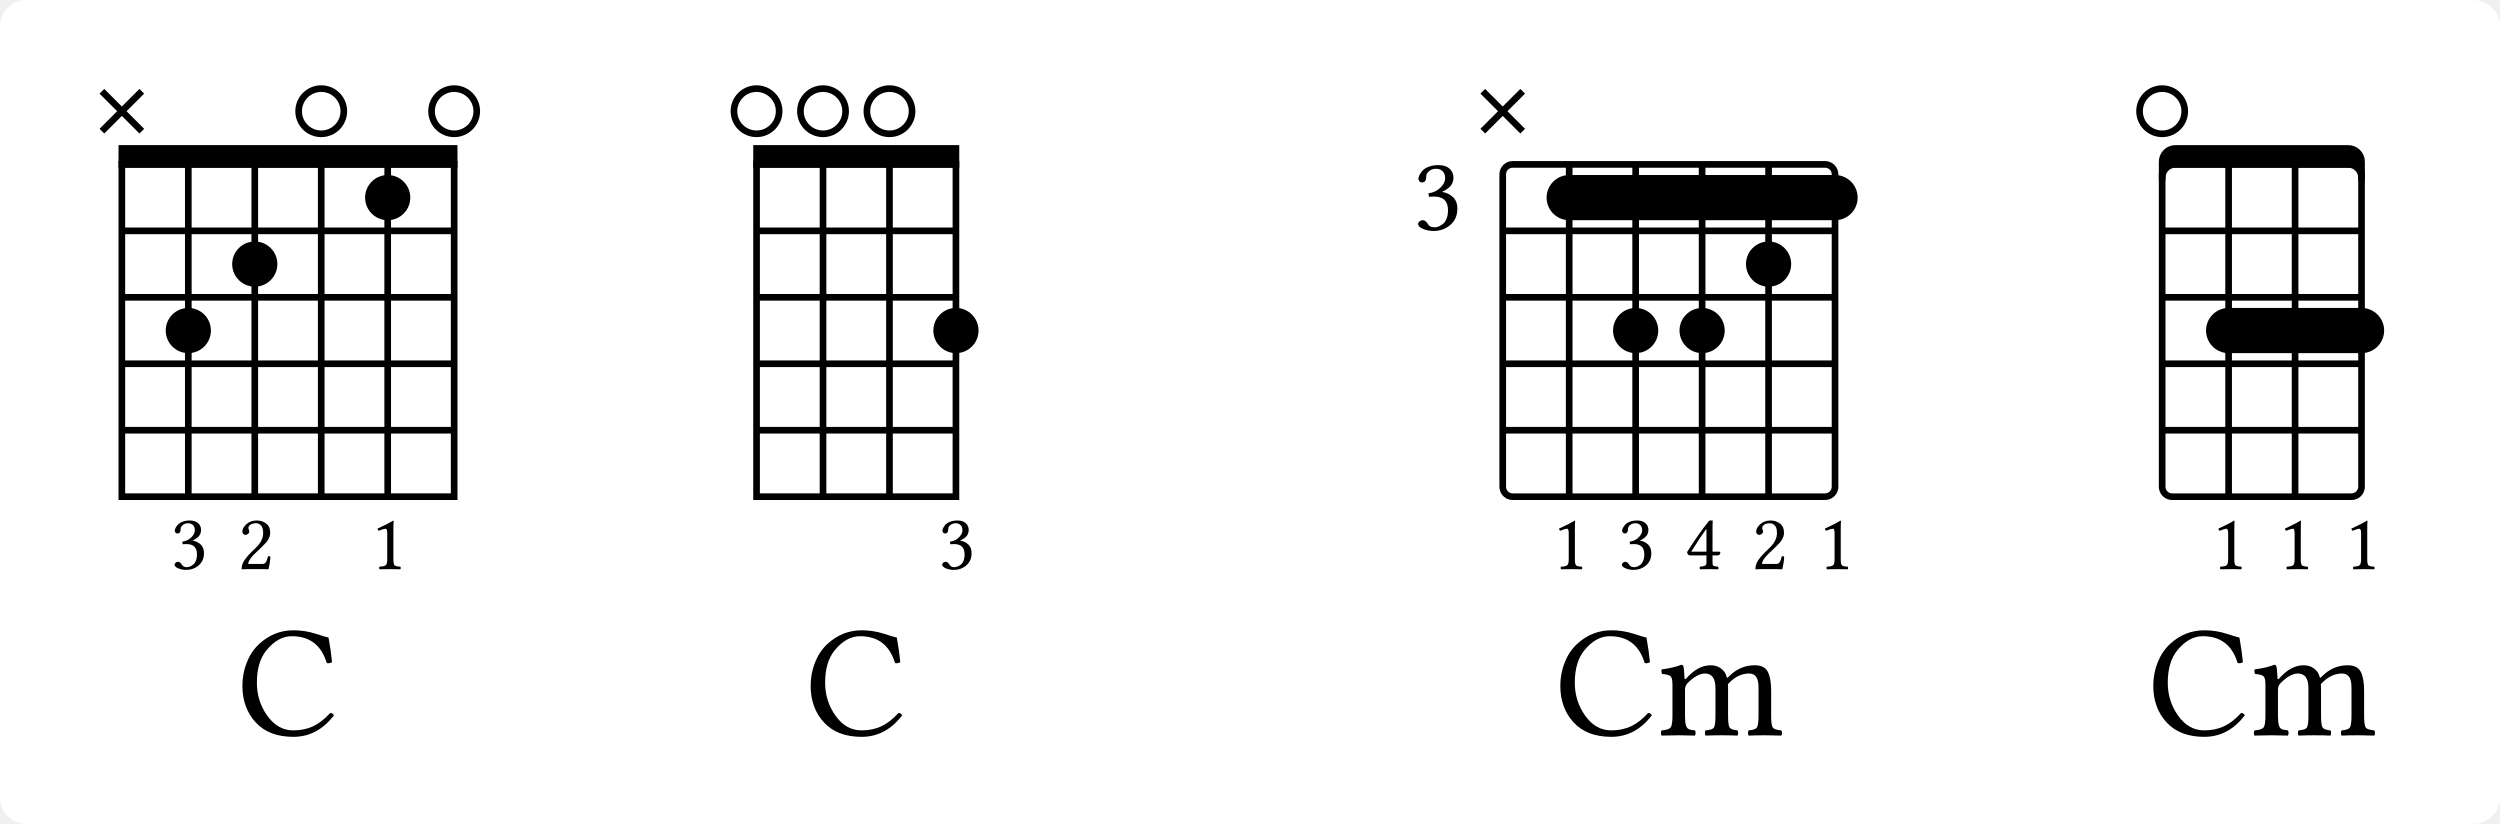
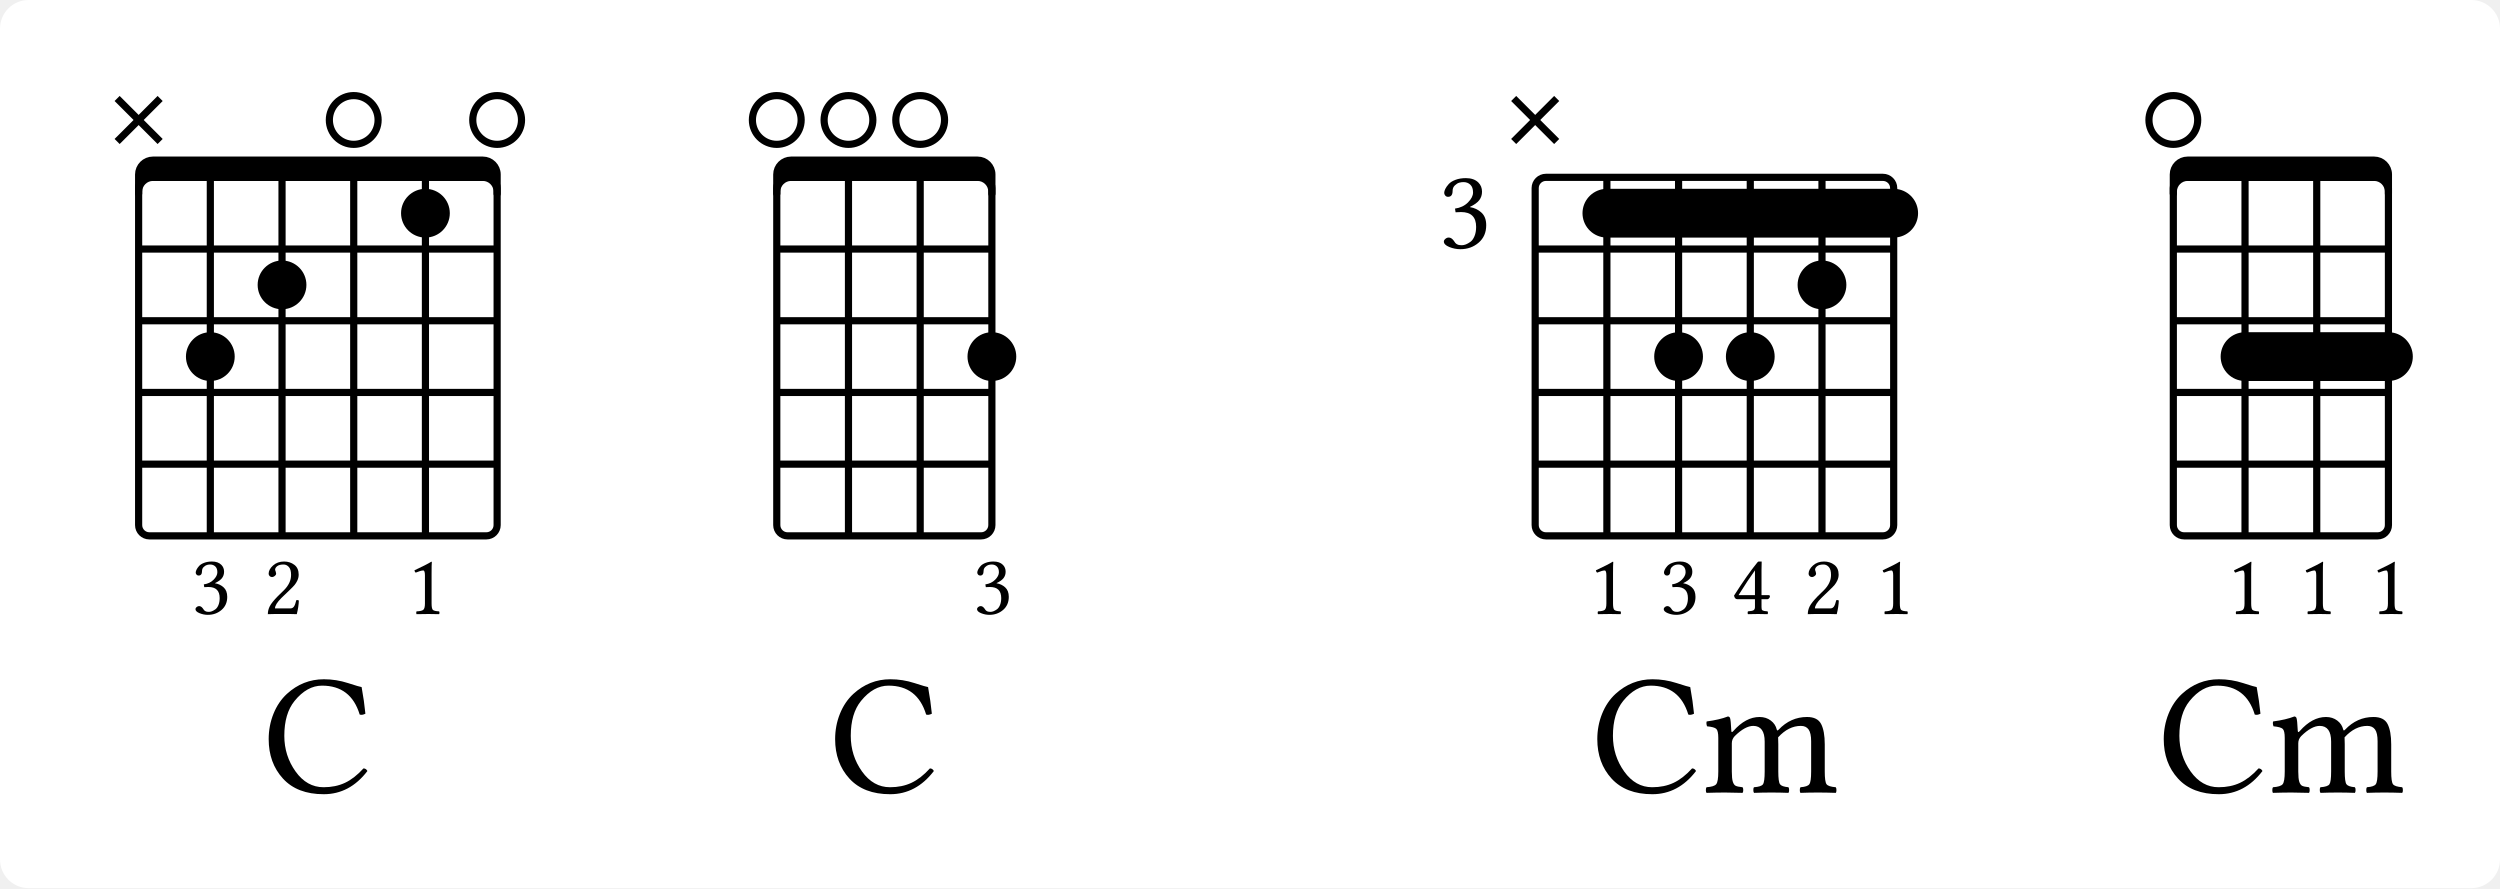
- <svg xmlns="http://www.w3.org/2000/svg" xmlns:xlink="http://www.w3.org/1999/xlink" class="typst-doc" viewBox="0 0 282.117 92.974" width="282.117pt" height="92.974pt">
+ <svg xmlns="http://www.w3.org/2000/svg" xmlns:xlink="http://www.w3.org/1999/xlink" class="typst-doc" viewBox="0 0 261.498 92.898" width="261.498pt" height="92.898pt">
  <g>
    <g transform="translate(-0 -0)">
-       <path class="typst-shape" fill="#ffffff" d="M 0 3 C 0 1.343 1.343 0 3 0 L 279.117 0 C 280.774 0 282.117 1.343 282.117 3 L 282.117 89.974 C 282.117 91.631 280.774 92.974 279.117 92.974 L 3 92.974 C 1.343 92.974 0 91.631 0 89.974 Z " />
+       <path class="typst-shape" fill="#ffffff" d="M 0 3 C 0 1.343 1.343 0 3 0 L 258.498 0 C 260.155 0 261.498 1.343 261.498 3 L 261.498 89.898 C 261.498 91.555 260.155 92.898 258.498 92.898 L 3 92.898 C 1.343 92.898 0 91.555 0 89.898 Z " />
    </g>
    <g transform="translate(10 10)">
      <g class="typst-group">
        <g>
-           <g transform="translate(3.75 6.75)">
-             <path class="typst-shape" fill="#000000" stroke="#000000" stroke-width="0.75" stroke-linecap="butt" stroke-linejoin="miter" stroke-miterlimit="4" d="M 0 0 L 0 1.8 L 37.5 1.8 L 37.5 0 Z " />
-           </g>
-           <g transform="translate(3.75 8.55)">
-             <path class="typst-shape" fill="none" stroke="#000000" stroke-width="0.75" stroke-linecap="butt" stroke-linejoin="miter" stroke-miterlimit="4" d="M 0 0 L 0 37.5 L 37.5 37.5 L 37.5 0 Z " />
-           </g>
-           <g transform="translate(11.25 8.55)">
-             <path class="typst-shape" fill="none" stroke="#000000" stroke-width="0.75" stroke-linecap="butt" stroke-linejoin="miter" stroke-miterlimit="4" d="M 0 0 L 0 37.5 " />
-           </g>
-           <g transform="translate(18.75 8.55)">
-             <path class="typst-shape" fill="none" stroke="#000000" stroke-width="0.75" stroke-linecap="butt" stroke-linejoin="miter" stroke-miterlimit="4" d="M 0 0 L 0 37.5 " />
-           </g>
-           <g transform="translate(26.25 8.55)">
-             <path class="typst-shape" fill="none" stroke="#000000" stroke-width="0.75" stroke-linecap="butt" stroke-linejoin="miter" stroke-miterlimit="4" d="M 0 0 L 0 37.5 " />
-           </g>
-           <g transform="translate(33.75 8.55)">
-             <path class="typst-shape" fill="none" stroke="#000000" stroke-width="0.75" stroke-linecap="butt" stroke-linejoin="miter" stroke-miterlimit="4" d="M 0 0 L 0 37.5 " />
-           </g>
-           <g transform="translate(3.75 16.05)">
-             <path class="typst-shape" fill="none" stroke="#000000" stroke-width="0.75" stroke-linecap="butt" stroke-linejoin="miter" stroke-miterlimit="4" d="M 0 0 L 37.5 0 " />
-           </g>
-           <g transform="translate(3.75 23.55)">
-             <path class="typst-shape" fill="none" stroke="#000000" stroke-width="0.75" stroke-linecap="butt" stroke-linejoin="miter" stroke-miterlimit="4" d="M 0 0 L 37.5 0 " />
-           </g>
-           <g transform="translate(3.75 31.05)">
-             <path class="typst-shape" fill="none" stroke="#000000" stroke-width="0.75" stroke-linecap="butt" stroke-linejoin="miter" stroke-miterlimit="4" d="M 0 0 L 37.5 0 " />
-           </g>
-           <g transform="translate(3.75 38.55)">
-             <path class="typst-shape" fill="none" stroke="#000000" stroke-width="0.75" stroke-linecap="butt" stroke-linejoin="miter" stroke-miterlimit="4" d="M 0 0 L 37.5 0 " />
-           </g>
-           <g transform="translate(1.5 4.8)">
+           <g transform="translate(4.5 8.55)">
+             <path class="typst-shape" fill="#000000" stroke="#000000" stroke-width="0.75" stroke-linecap="butt" stroke-linejoin="miter" stroke-miterlimit="4" d="M 0 -0.3 C 0 -1.128 0.672 -1.8 1.5 -1.8 C 2.328 -1.8 35.172 -1.8 36 -1.8 C 36.828 -1.8 37.5 -1.128 37.5 -0.3 C 37.5 0.528 37.5 2.328 37.5 1.5 C 37.5 0.672 36.828 0 36 0 C 35.172 0 2.328 0 1.5 0 C 0.672 0 0 0.672 0 1.5 C 0 2.328 0 0.528 0 -0.3 Z " />
+           </g>
+           <g transform="translate(4.5 8.55)">
+             <path class="typst-shape" fill="none" stroke="#000000" stroke-width="0.75" stroke-linecap="butt" stroke-linejoin="miter" stroke-miterlimit="4" d="M 1.125 0 L 36.375 0 C 36.996 0 37.5 0.504 37.5 1.125 L 37.5 36.375 C 37.5 36.996 36.996 37.5 36.375 37.5 L 1.125 37.5 C 0.504 37.5 0 36.996 0 36.375 L 0 1.125 C 0 0.504 0.504 0 1.125 0 " />
+           </g>
+           <g transform="translate(12 8.55)">
+             <path class="typst-shape" fill="none" stroke="#000000" stroke-width="0.75" stroke-linecap="butt" stroke-linejoin="miter" stroke-miterlimit="4" d="M 0 0 L 0 37.5 " />
+           </g>
+           <g transform="translate(19.5 8.55)">
+             <path class="typst-shape" fill="none" stroke="#000000" stroke-width="0.75" stroke-linecap="butt" stroke-linejoin="miter" stroke-miterlimit="4" d="M 0 0 L 0 37.5 " />
+           </g>
+           <g transform="translate(27 8.55)">
+             <path class="typst-shape" fill="none" stroke="#000000" stroke-width="0.75" stroke-linecap="butt" stroke-linejoin="miter" stroke-miterlimit="4" d="M 0 0 L 0 37.5 " />
+           </g>
+           <g transform="translate(34.5 8.55)">
+             <path class="typst-shape" fill="none" stroke="#000000" stroke-width="0.75" stroke-linecap="butt" stroke-linejoin="miter" stroke-miterlimit="4" d="M 0 0 L 0 37.5 " />
+           </g>
+           <g transform="translate(4.5 16.05)">
+             <path class="typst-shape" fill="none" stroke="#000000" stroke-width="0.75" stroke-linecap="butt" stroke-linejoin="miter" stroke-miterlimit="4" d="M 0 0 L 37.5 0 " />
+           </g>
+           <g transform="translate(4.5 23.55)">
+             <path class="typst-shape" fill="none" stroke="#000000" stroke-width="0.75" stroke-linecap="butt" stroke-linejoin="miter" stroke-miterlimit="4" d="M 0 0 L 37.5 0 " />
+           </g>
+           <g transform="translate(4.5 31.05)">
+             <path class="typst-shape" fill="none" stroke="#000000" stroke-width="0.75" stroke-linecap="butt" stroke-linejoin="miter" stroke-miterlimit="4" d="M 0 0 L 37.5 0 " />
+           </g>
+           <g transform="translate(4.5 38.55)">
+             <path class="typst-shape" fill="none" stroke="#000000" stroke-width="0.75" stroke-linecap="butt" stroke-linejoin="miter" stroke-miterlimit="4" d="M 0 0 L 37.5 0 " />
+           </g>
+           <g transform="translate(2.25 4.8)">
            <path class="typst-shape" fill="none" stroke="#000000" stroke-width="0.75" stroke-linecap="butt" stroke-linejoin="miter" stroke-miterlimit="4" d="M 0 0 L 4.5 -4.5 " />
          </g>
-           <g transform="translate(1.5 0.3)">
+           <g transform="translate(2.25 0.3)">
            <path class="typst-shape" fill="none" stroke="#000000" stroke-width="0.75" stroke-linecap="butt" stroke-linejoin="miter" stroke-miterlimit="4" d="M 0 0 L 4.5 4.5 " />
          </g>
-           <g transform="translate(8.7 24.75)">
-             <path class="typst-shape" fill="#000000" d="M 0 2.55 C 0 1.143 1.143 0 2.55 0 C 3.957 0 5.1 1.143 5.1 2.55 C 5.1 3.957 3.957 5.1 2.55 5.1 C 1.143 5.1 0 3.957 0 2.55 " />
-           </g>
-           <g transform="translate(16.2 17.25)">
-             <path class="typst-shape" fill="#000000" d="M 0 2.55 C 0 1.143 1.143 0 2.55 0 C 3.957 0 5.1 1.143 5.1 2.55 C 5.1 3.957 3.957 5.1 2.55 5.1 C 1.143 5.1 0 3.957 0 2.55 " />
-           </g>
-           <g transform="translate(23.7 -0.000000000000003552714)">
-             <path class="typst-shape" fill="none" stroke="#000000" stroke-width="0.75" stroke-linecap="butt" stroke-linejoin="miter" stroke-miterlimit="4" d="M 0 2.55 C 0 1.143 1.143 0 2.55 0 C 3.957 0 5.1 1.143 5.1 2.55 C 5.1 3.957 3.957 5.1 2.55 5.1 C 1.143 5.1 0 3.957 0 2.55 " />
-           </g>
-           <g transform="translate(31.2 9.75)">
-             <path class="typst-shape" fill="#000000" d="M 0 2.55 C 0 1.143 1.143 0 2.55 0 C 3.957 0 5.1 1.143 5.1 2.55 C 5.1 3.957 3.957 5.1 2.55 5.1 C 1.143 5.1 0 3.957 0 2.55 " />
-           </g>
-           <g transform="translate(38.7 -0.000000000000003552714)">
-             <path class="typst-shape" fill="none" stroke="#000000" stroke-width="0.75" stroke-linecap="butt" stroke-linejoin="miter" stroke-miterlimit="4" d="M 0 2.55 C 0 1.143 1.143 0 2.55 0 C 3.957 0 5.1 1.143 5.1 2.55 C 5.1 3.957 3.957 5.1 2.55 5.1 C 1.143 5.1 0 3.957 0 2.55 " />
-           </g>
-           <g transform="translate(9.3 54.22383)">
+           <g transform="translate(9.45 24.75)">
+             <path class="typst-shape" fill="#000000" d="M 0 2.55 C 0 1.143 1.143 0 2.55 0 C 3.957 0 5.1 1.143 5.1 2.55 C 5.1 3.957 3.957 5.1 2.55 5.1 C 1.143 5.1 0 3.957 0 2.55 " />
+           </g>
+           <g transform="translate(16.95 17.25)">
+             <path class="typst-shape" fill="#000000" d="M 0 2.55 C 0 1.143 1.143 0 2.55 0 C 3.957 0 5.1 1.143 5.1 2.55 C 5.1 3.957 3.957 5.1 2.55 5.1 C 1.143 5.1 0 3.957 0 2.55 " />
+           </g>
+           <g transform="translate(24.45 0)">
+             <path class="typst-shape" fill="none" stroke="#000000" stroke-width="0.75" stroke-linecap="butt" stroke-linejoin="miter" stroke-miterlimit="4" d="M 0 2.55 C 0 1.143 1.143 0 2.55 0 C 3.957 0 5.1 1.143 5.1 2.55 C 5.1 3.957 3.957 5.1 2.55 5.1 C 1.143 5.1 0 3.957 0 2.55 " />
+           </g>
+           <g transform="translate(31.95 9.75)">
+             <path class="typst-shape" fill="#000000" d="M 0 2.55 C 0 1.143 1.143 0 2.55 0 C 3.957 0 5.1 1.143 5.1 2.55 C 5.1 3.957 3.957 5.1 2.55 5.1 C 1.143 5.1 0 3.957 0 2.55 " />
+           </g>
+           <g transform="translate(39.45 0)">
+             <path class="typst-shape" fill="none" stroke="#000000" stroke-width="0.75" stroke-linecap="butt" stroke-linejoin="miter" stroke-miterlimit="4" d="M 0 2.55 C 0 1.143 1.143 0 2.55 0 C 3.957 0 5.1 1.143 5.1 2.55 C 5.1 3.957 3.957 5.1 2.55 5.1 C 1.143 5.1 0 3.957 0 2.55 " />
+           </g>
+           <g transform="translate(10.05 54.22383)">
            <g class="typst-text" transform="scale(1, -1)">
              <use xlink:href="#gD03FA60E5E77168F6409091064AC1A82" x="0" fill="#000000" />
            </g>
          </g>
-           <g transform="translate(16.8 54.22383)">
+           <g transform="translate(17.55 54.22383)">
            <g class="typst-text" transform="scale(1, -1)">
              <use xlink:href="#g6469F9A1E0C3CEA161FF401690D5B6CC" x="0" fill="#000000" />
            </g>
          </g>
-           <g transform="translate(31.8 54.22383)">
-             <g class="typst-text" transform="scale(1, -1)">
-               <use xlink:href="#gB8FA91BF35FAEF9E7E6376C90D9D2F74" x="0" fill="#000000" />
-             </g>
-           </g>
-           <g transform="translate(16.68604 72.97383)">
-             <g class="typst-text" transform="scale(1, -1)">
-               <use xlink:href="#g7DA2F58B6B9A38468755A26E8E5549CC" x="0" fill="#000000" />
+           <g transform="translate(32.55 54.22383)">
+             <g class="typst-text" transform="scale(1, -1)">
+               <use xlink:href="#gB8FA91BF35FAEF9E7E6376C90D9D2F74" x="0" fill="#000000" />
+             </g>
+           </g>
+           <g transform="translate(17.43604 61.05)">
+             <g class="typst-group">
+               <g>
+                 <g transform="translate(-3 -3)">
+                   <path class="typst-shape" fill="#00000000" d="M 0 3 C 0 1.343 1.343 0 3 0 L 14.628 0 C 16.285 0 17.628 1.343 17.628 3 L 17.628 14.848 C 17.628 16.505 16.285 17.848 14.628 17.848 L 3 17.848 C 1.343 17.848 0 16.505 0 14.848 Z " />
+                 </g>
+                 <g transform="translate(0 11.84766)">
+                   <g class="typst-text" transform="scale(1, -1)">
+                     <use xlink:href="#g7DA2F58B6B9A38468755A26E8E5549CC" x="0" fill="#000000" />
+                   </g>
+                 </g>
+               </g>
            </g>
          </g>
        </g>
      </g>
    </g>
-     <g transform="translate(56.875 82.97383)">
+     <g transform="translate(52 82.89766)">
      <g class="typst-text" transform="scale(1, -1)" />
    </g>
-     <g transform="translate(81.625 10)">
+     <g transform="translate(76.75 10)">
      <g class="typst-group">
        <g>
-           <g transform="translate(3.75 6.75)">
-             <path class="typst-shape" fill="#000000" stroke="#000000" stroke-width="0.75" stroke-linecap="butt" stroke-linejoin="miter" stroke-miterlimit="4" d="M 0 0 L 0 1.8 L 22.5 1.8 L 22.5 0 Z " />
-           </g>
-           <g transform="translate(3.75 8.55)">
-             <path class="typst-shape" fill="none" stroke="#000000" stroke-width="0.75" stroke-linecap="butt" stroke-linejoin="miter" stroke-miterlimit="4" d="M 0 0 L 0 37.5 L 22.5 37.5 L 22.5 0 Z " />
-           </g>
-           <g transform="translate(11.25 8.55)">
-             <path class="typst-shape" fill="none" stroke="#000000" stroke-width="0.75" stroke-linecap="butt" stroke-linejoin="miter" stroke-miterlimit="4" d="M 0 0 L 0 37.5 " />
-           </g>
-           <g transform="translate(18.75 8.55)">
-             <path class="typst-shape" fill="none" stroke="#000000" stroke-width="0.75" stroke-linecap="butt" stroke-linejoin="miter" stroke-miterlimit="4" d="M 0 0 L 0 37.5 " />
-           </g>
-           <g transform="translate(3.75 16.05)">
-             <path class="typst-shape" fill="none" stroke="#000000" stroke-width="0.75" stroke-linecap="butt" stroke-linejoin="miter" stroke-miterlimit="4" d="M 0 0 L 22.5 0 " />
-           </g>
-           <g transform="translate(3.75 23.55)">
-             <path class="typst-shape" fill="none" stroke="#000000" stroke-width="0.75" stroke-linecap="butt" stroke-linejoin="miter" stroke-miterlimit="4" d="M 0 0 L 22.5 0 " />
-           </g>
-           <g transform="translate(3.75 31.05)">
-             <path class="typst-shape" fill="none" stroke="#000000" stroke-width="0.75" stroke-linecap="butt" stroke-linejoin="miter" stroke-miterlimit="4" d="M 0 0 L 22.5 0 " />
-           </g>
-           <g transform="translate(3.75 38.55)">
-             <path class="typst-shape" fill="none" stroke="#000000" stroke-width="0.75" stroke-linecap="butt" stroke-linejoin="miter" stroke-miterlimit="4" d="M 0 0 L 22.5 0 " />
-           </g>
-           <g transform="translate(1.2 -0.000000000000003552714)">
-             <path class="typst-shape" fill="none" stroke="#000000" stroke-width="0.75" stroke-linecap="butt" stroke-linejoin="miter" stroke-miterlimit="4" d="M 0 2.55 C 0 1.143 1.143 0 2.55 0 C 3.957 0 5.1 1.143 5.1 2.55 C 5.1 3.957 3.957 5.1 2.55 5.1 C 1.143 5.1 0 3.957 0 2.55 " />
-           </g>
-           <g transform="translate(8.7 -0.000000000000003552714)">
-             <path class="typst-shape" fill="none" stroke="#000000" stroke-width="0.75" stroke-linecap="butt" stroke-linejoin="miter" stroke-miterlimit="4" d="M 0 2.55 C 0 1.143 1.143 0 2.55 0 C 3.957 0 5.1 1.143 5.1 2.55 C 5.1 3.957 3.957 5.1 2.55 5.1 C 1.143 5.1 0 3.957 0 2.55 " />
-           </g>
-           <g transform="translate(16.2 -0.000000000000003552714)">
-             <path class="typst-shape" fill="none" stroke="#000000" stroke-width="0.75" stroke-linecap="butt" stroke-linejoin="miter" stroke-miterlimit="4" d="M 0 2.55 C 0 1.143 1.143 0 2.55 0 C 3.957 0 5.1 1.143 5.1 2.55 C 5.1 3.957 3.957 5.1 2.55 5.1 C 1.143 5.1 0 3.957 0 2.55 " />
-           </g>
-           <g transform="translate(23.7 24.75)">
-             <path class="typst-shape" fill="#000000" d="M 0 2.55 C 0 1.143 1.143 0 2.55 0 C 3.957 0 5.1 1.143 5.1 2.55 C 5.1 3.957 3.957 5.1 2.55 5.1 C 1.143 5.1 0 3.957 0 2.55 " />
-           </g>
-           <g transform="translate(24.3 54.22383)">
+           <g transform="translate(4.5 8.55)">
+             <path class="typst-shape" fill="#000000" stroke="#000000" stroke-width="0.75" stroke-linecap="butt" stroke-linejoin="miter" stroke-miterlimit="4" d="M 0 -0.3 C 0 -1.128 0.672 -1.8 1.5 -1.8 C 2.328 -1.8 20.172 -1.8 21 -1.8 C 21.828 -1.8 22.5 -1.128 22.5 -0.3 C 22.5 0.528 22.5 2.328 22.5 1.5 C 22.5 0.672 21.828 0 21 0 C 20.172 0 2.328 0 1.5 0 C 0.672 0 0 0.672 0 1.5 C 0 2.328 0 0.528 0 -0.3 Z " />
+           </g>
+           <g transform="translate(4.5 8.55)">
+             <path class="typst-shape" fill="none" stroke="#000000" stroke-width="0.75" stroke-linecap="butt" stroke-linejoin="miter" stroke-miterlimit="4" d="M 1.125 0 L 21.375 0 C 21.996 0 22.5 0.504 22.5 1.125 L 22.5 36.375 C 22.5 36.996 21.996 37.5 21.375 37.5 L 1.125 37.5 C 0.504 37.5 0 36.996 0 36.375 L 0 1.125 C 0 0.504 0.504 0 1.125 0 " />
+           </g>
+           <g transform="translate(12 8.55)">
+             <path class="typst-shape" fill="none" stroke="#000000" stroke-width="0.75" stroke-linecap="butt" stroke-linejoin="miter" stroke-miterlimit="4" d="M 0 0 L 0 37.5 " />
+           </g>
+           <g transform="translate(19.5 8.55)">
+             <path class="typst-shape" fill="none" stroke="#000000" stroke-width="0.75" stroke-linecap="butt" stroke-linejoin="miter" stroke-miterlimit="4" d="M 0 0 L 0 37.5 " />
+           </g>
+           <g transform="translate(4.5 16.05)">
+             <path class="typst-shape" fill="none" stroke="#000000" stroke-width="0.75" stroke-linecap="butt" stroke-linejoin="miter" stroke-miterlimit="4" d="M 0 0 L 22.5 0 " />
+           </g>
+           <g transform="translate(4.5 23.55)">
+             <path class="typst-shape" fill="none" stroke="#000000" stroke-width="0.75" stroke-linecap="butt" stroke-linejoin="miter" stroke-miterlimit="4" d="M 0 0 L 22.5 0 " />
+           </g>
+           <g transform="translate(4.5 31.05)">
+             <path class="typst-shape" fill="none" stroke="#000000" stroke-width="0.75" stroke-linecap="butt" stroke-linejoin="miter" stroke-miterlimit="4" d="M 0 0 L 22.5 0 " />
+           </g>
+           <g transform="translate(4.5 38.55)">
+             <path class="typst-shape" fill="none" stroke="#000000" stroke-width="0.75" stroke-linecap="butt" stroke-linejoin="miter" stroke-miterlimit="4" d="M 0 0 L 22.5 0 " />
+           </g>
+           <g transform="translate(1.95 0)">
+             <path class="typst-shape" fill="none" stroke="#000000" stroke-width="0.75" stroke-linecap="butt" stroke-linejoin="miter" stroke-miterlimit="4" d="M 0 2.55 C 0 1.143 1.143 0 2.55 0 C 3.957 0 5.1 1.143 5.1 2.55 C 5.1 3.957 3.957 5.1 2.55 5.1 C 1.143 5.1 0 3.957 0 2.55 " />
+           </g>
+           <g transform="translate(9.45 0)">
+             <path class="typst-shape" fill="none" stroke="#000000" stroke-width="0.75" stroke-linecap="butt" stroke-linejoin="miter" stroke-miterlimit="4" d="M 0 2.55 C 0 1.143 1.143 0 2.55 0 C 3.957 0 5.1 1.143 5.1 2.55 C 5.1 3.957 3.957 5.1 2.55 5.1 C 1.143 5.1 0 3.957 0 2.55 " />
+           </g>
+           <g transform="translate(16.95 0)">
+             <path class="typst-shape" fill="none" stroke="#000000" stroke-width="0.75" stroke-linecap="butt" stroke-linejoin="miter" stroke-miterlimit="4" d="M 0 2.55 C 0 1.143 1.143 0 2.55 0 C 3.957 0 5.1 1.143 5.1 2.55 C 5.1 3.957 3.957 5.1 2.55 5.1 C 1.143 5.1 0 3.957 0 2.55 " />
+           </g>
+           <g transform="translate(24.45 24.75)">
+             <path class="typst-shape" fill="#000000" d="M 0 2.55 C 0 1.143 1.143 0 2.55 0 C 3.957 0 5.1 1.143 5.1 2.55 C 5.1 3.957 3.957 5.1 2.55 5.1 C 1.143 5.1 0 3.957 0 2.55 " />
+           </g>
+           <g transform="translate(25.05 54.22383)">
            <g class="typst-text" transform="scale(1, -1)">
              <use xlink:href="#gD03FA60E5E77168F6409091064AC1A82" x="0" fill="#000000" />
            </g>
          </g>
-           <g transform="translate(9.186035 72.97383)">
-             <g class="typst-text" transform="scale(1, -1)">
-               <use xlink:href="#g7DA2F58B6B9A38468755A26E8E5549CC" x="0" fill="#000000" />
+           <g transform="translate(9.936035 61.05)">
+             <g class="typst-group">
+               <g>
+                 <g transform="translate(-3 -3)">
+                   <path class="typst-shape" fill="#00000000" d="M 0 3 C 0 1.343 1.343 0 3 0 L 14.628 0 C 16.285 0 17.628 1.343 17.628 3 L 17.628 14.848 C 17.628 16.505 16.285 17.848 14.628 17.848 L 3 17.848 C 1.343 17.848 0 16.505 0 14.848 Z " />
+                 </g>
+                 <g transform="translate(0 11.84766)">
+                   <g class="typst-text" transform="scale(1, -1)">
+                     <use xlink:href="#g7DA2F58B6B9A38468755A26E8E5549CC" x="0" fill="#000000" />
+                   </g>
+                 </g>
+               </g>
            </g>
          </g>
        </g>
      </g>
    </g>
-     <g transform="translate(113.5 82.97383)">
+     <g transform="translate(103.75 82.89766)">
      <g class="typst-text" transform="scale(1, -1)" />
    </g>
-     <g transform="translate(160.25 10)">
+     <g transform="translate(150.5 10)">
      <g class="typst-group">
        <g>
-           <g transform="translate(9.328125 8.55)">
+           <g transform="translate(10.07812 8.55)">
            <path class="typst-shape" fill="none" stroke="#000000" stroke-width="0.75" stroke-linecap="butt" stroke-linejoin="miter" stroke-miterlimit="4" d="M 1.125 0 L 36.375 0 C 36.996 0 37.5 0.504 37.5 1.125 L 37.5 36.375 C 37.5 36.996 36.996 37.5 36.375 37.5 L 1.125 37.5 C 0.504 37.5 0 36.996 0 36.375 L 0 1.125 C 0 0.504 0.504 0 1.125 0 " />
          </g>
-           <g transform="translate(16.82812 8.55)">
-             <path class="typst-shape" fill="none" stroke="#000000" stroke-width="0.75" stroke-linecap="butt" stroke-linejoin="miter" stroke-miterlimit="4" d="M 0 0 L 0 37.5 " />
-           </g>
-           <g transform="translate(24.32812 8.55)">
-             <path class="typst-shape" fill="none" stroke="#000000" stroke-width="0.75" stroke-linecap="butt" stroke-linejoin="miter" stroke-miterlimit="4" d="M 0 0 L 0 37.5 " />
-           </g>
-           <g transform="translate(31.82812 8.55)">
-             <path class="typst-shape" fill="none" stroke="#000000" stroke-width="0.75" stroke-linecap="butt" stroke-linejoin="miter" stroke-miterlimit="4" d="M 0 0 L 0 37.5 " />
-           </g>
-           <g transform="translate(39.32812 8.55)">
-             <path class="typst-shape" fill="none" stroke="#000000" stroke-width="0.75" stroke-linecap="butt" stroke-linejoin="miter" stroke-miterlimit="4" d="M 0 0 L 0 37.5 " />
-           </g>
-           <g transform="translate(9.328125 16.05)">
-             <path class="typst-shape" fill="none" stroke="#000000" stroke-width="0.75" stroke-linecap="butt" stroke-linejoin="miter" stroke-miterlimit="4" d="M 0 0 L 37.5 0 " />
-           </g>
-           <g transform="translate(9.328125 23.55)">
-             <path class="typst-shape" fill="none" stroke="#000000" stroke-width="0.75" stroke-linecap="butt" stroke-linejoin="miter" stroke-miterlimit="4" d="M 0 0 L 37.5 0 " />
-           </g>
-           <g transform="translate(9.328125 31.05)">
-             <path class="typst-shape" fill="none" stroke="#000000" stroke-width="0.75" stroke-linecap="butt" stroke-linejoin="miter" stroke-miterlimit="4" d="M 0 0 L 37.5 0 " />
-           </g>
-           <g transform="translate(9.328125 38.55)">
-             <path class="typst-shape" fill="none" stroke="#000000" stroke-width="0.75" stroke-linecap="butt" stroke-linejoin="miter" stroke-miterlimit="4" d="M 0 0 L 37.5 0 " />
-           </g>
-           <g transform="translate(7.078125 4.8)">
+           <g transform="translate(17.57812 8.55)">
+             <path class="typst-shape" fill="none" stroke="#000000" stroke-width="0.75" stroke-linecap="butt" stroke-linejoin="miter" stroke-miterlimit="4" d="M 0 0 L 0 37.5 " />
+           </g>
+           <g transform="translate(25.07812 8.55)">
+             <path class="typst-shape" fill="none" stroke="#000000" stroke-width="0.75" stroke-linecap="butt" stroke-linejoin="miter" stroke-miterlimit="4" d="M 0 0 L 0 37.5 " />
+           </g>
+           <g transform="translate(32.57812 8.55)">
+             <path class="typst-shape" fill="none" stroke="#000000" stroke-width="0.75" stroke-linecap="butt" stroke-linejoin="miter" stroke-miterlimit="4" d="M 0 0 L 0 37.5 " />
+           </g>
+           <g transform="translate(40.07812 8.55)">
+             <path class="typst-shape" fill="none" stroke="#000000" stroke-width="0.75" stroke-linecap="butt" stroke-linejoin="miter" stroke-miterlimit="4" d="M 0 0 L 0 37.5 " />
+           </g>
+           <g transform="translate(10.07812 16.05)">
+             <path class="typst-shape" fill="none" stroke="#000000" stroke-width="0.75" stroke-linecap="butt" stroke-linejoin="miter" stroke-miterlimit="4" d="M 0 0 L 37.5 0 " />
+           </g>
+           <g transform="translate(10.07812 23.55)">
+             <path class="typst-shape" fill="none" stroke="#000000" stroke-width="0.75" stroke-linecap="butt" stroke-linejoin="miter" stroke-miterlimit="4" d="M 0 0 L 37.5 0 " />
+           </g>
+           <g transform="translate(10.07812 31.05)">
+             <path class="typst-shape" fill="none" stroke="#000000" stroke-width="0.75" stroke-linecap="butt" stroke-linejoin="miter" stroke-miterlimit="4" d="M 0 0 L 37.5 0 " />
+           </g>
+           <g transform="translate(10.07812 38.55)">
+             <path class="typst-shape" fill="none" stroke="#000000" stroke-width="0.75" stroke-linecap="butt" stroke-linejoin="miter" stroke-miterlimit="4" d="M 0 0 L 37.5 0 " />
+           </g>
+           <g transform="translate(7.828125 4.8)">
            <path class="typst-shape" fill="none" stroke="#000000" stroke-width="0.75" stroke-linecap="butt" stroke-linejoin="miter" stroke-miterlimit="4" d="M 0 0 L 4.5 -4.5 " />
          </g>
-           <g transform="translate(7.078125 0.3)">
+           <g transform="translate(7.828125 0.3)">
            <path class="typst-shape" fill="none" stroke="#000000" stroke-width="0.75" stroke-linecap="butt" stroke-linejoin="miter" stroke-miterlimit="4" d="M 0 0 L 4.5 4.5 " />
          </g>
-           <g transform="translate(21.77812 24.75)">
-             <path class="typst-shape" fill="#000000" d="M 0 2.55 C 0 1.143 1.143 0 2.55 0 C 3.957 0 5.1 1.143 5.1 2.55 C 5.1 3.957 3.957 5.1 2.55 5.1 C 1.143 5.1 0 3.957 0 2.55 " />
-           </g>
-           <g transform="translate(29.27812 24.75)">
-             <path class="typst-shape" fill="#000000" d="M 0 2.55 C 0 1.143 1.143 0 2.55 0 C 3.957 0 5.1 1.143 5.1 2.55 C 5.1 3.957 3.957 5.1 2.55 5.1 C 1.143 5.1 0 3.957 0 2.55 " />
-           </g>
-           <g transform="translate(36.77813 17.25)">
-             <path class="typst-shape" fill="#000000" d="M 0 2.55 C 0 1.143 1.143 0 2.55 0 C 3.957 0 5.1 1.143 5.1 2.55 C 5.1 3.957 3.957 5.1 2.55 5.1 C 1.143 5.1 0 3.957 0 2.55 " />
-           </g>
-           <g transform="translate(46.82812 12.3)">
+           <g transform="translate(22.52812 24.75)">
+             <path class="typst-shape" fill="#000000" d="M 0 2.55 C 0 1.143 1.143 0 2.55 0 C 3.957 0 5.1 1.143 5.1 2.55 C 5.1 3.957 3.957 5.1 2.55 5.1 C 1.143 5.1 0 3.957 0 2.55 " />
+           </g>
+           <g transform="translate(30.02812 24.75)">
+             <path class="typst-shape" fill="#000000" d="M 0 2.55 C 0 1.143 1.143 0 2.55 0 C 3.957 0 5.1 1.143 5.1 2.55 C 5.1 3.957 3.957 5.1 2.55 5.1 C 1.143 5.1 0 3.957 0 2.55 " />
+           </g>
+           <g transform="translate(37.52813 17.25)">
+             <path class="typst-shape" fill="#000000" d="M 0 2.55 C 0 1.143 1.143 0 2.55 0 C 3.957 0 5.1 1.143 5.1 2.55 C 5.1 3.957 3.957 5.1 2.55 5.1 C 1.143 5.1 0 3.957 0 2.55 " />
+           </g>
+           <g transform="translate(47.57812 12.3)">
            <path class="typst-shape" fill="none" stroke="#000000" stroke-width="5.1" stroke-linecap="round" stroke-linejoin="miter" stroke-miterlimit="4" d="M 0 0 L -30 0 " />
          </g>
-           <g transform="translate(14.87813 54.22383)">
-             <g class="typst-text" transform="scale(1, -1)">
-               <use xlink:href="#gB8FA91BF35FAEF9E7E6376C90D9D2F74" x="0" fill="#000000" />
-             </g>
-           </g>
-           <g transform="translate(22.37813 54.22383)">
+           <g transform="translate(15.62813 54.22383)">
+             <g class="typst-text" transform="scale(1, -1)">
+               <use xlink:href="#gB8FA91BF35FAEF9E7E6376C90D9D2F74" x="0" fill="#000000" />
+             </g>
+           </g>
+           <g transform="translate(23.12813 54.22383)">
            <g class="typst-text" transform="scale(1, -1)">
              <use xlink:href="#gD03FA60E5E77168F6409091064AC1A82" x="0" fill="#000000" />
            </g>
          </g>
-           <g transform="translate(29.87813 54.22383)">
+           <g transform="translate(30.62813 54.22383)">
            <g class="typst-text" transform="scale(1, -1)">
              <use xlink:href="#g49695C32AB8292636D1B5E89C2554182" x="0" fill="#000000" />
            </g>
          </g>
-           <g transform="translate(37.37812 54.22383)">
+           <g transform="translate(38.12812 54.22383)">
            <g class="typst-text" transform="scale(1, -1)">
              <use xlink:href="#g6469F9A1E0C3CEA161FF401690D5B6CC" x="0" fill="#000000" />
            </g>
          </g>
-           <g transform="translate(44.87812 54.22383)">
-             <g class="typst-text" transform="scale(1, -1)">
-               <use xlink:href="#gB8FA91BF35FAEF9E7E6376C90D9D2F74" x="0" fill="#000000" />
-             </g>
-           </g>
-           <g transform="translate(-0.75 15.94922)">
+           <g transform="translate(45.62812 54.22383)">
+             <g class="typst-text" transform="scale(1, -1)">
+               <use xlink:href="#gB8FA91BF35FAEF9E7E6376C90D9D2F74" x="0" fill="#000000" />
+             </g>
+           </g>
+           <g transform="translate(0 15.94922)">
            <g class="typst-text" transform="scale(1, -1)">
              <use xlink:href="#g7BE73B9DD76100EA72D8AE78561AEC78" x="0" fill="#000000" />
            </g>
          </g>
-           <g transform="translate(15.1582 72.97383)">
-             <g class="typst-text" transform="scale(1, -1)">
-               <use xlink:href="#g7DA2F58B6B9A38468755A26E8E5549CC" x="0" fill="#000000" />
-               <use xlink:href="#g2C7948E105E1D2D34395D51DBE8537EC" x="11.628" fill="#000000" />
+           <g transform="translate(15.9082 61.05)">
+             <g class="typst-group">
+               <g>
+                 <g transform="translate(-3 -3)">
+                   <path class="typst-shape" fill="#00000000" d="M 0 3 C 0 1.343 1.343 0 3 0 L 28.84 0 C 30.497 0 31.84 1.343 31.84 3 L 31.84 14.848 C 31.84 16.505 30.497 17.848 28.84 17.848 L 3 17.848 C 1.343 17.848 0 16.505 0 14.848 Z " />
+                 </g>
+                 <g transform="translate(0 11.84766)">
+                   <g class="typst-text" transform="scale(1, -1)">
+                     <use xlink:href="#g7DA2F58B6B9A38468755A26E8E5549CC" x="0" fill="#000000" />
+                     <use xlink:href="#g2C7948E105E1D2D34395D51DBE8537EC" x="11.628" fill="#000000" />
+                   </g>
+                 </g>
+               </g>
            </g>
          </g>
        </g>
      </g>
    </g>
-     <g transform="translate(215.4922 82.97383)">
+     <g transform="translate(198.0781 82.89766)">
      <g class="typst-text" transform="scale(1, -1)" />
    </g>
-     <g transform="translate(240.2422 10)">
+     <g transform="translate(222.8281 10)">
      <g class="typst-group">
        <g>
-           <g transform="translate(3.75 8.55)">
+           <g transform="translate(4.5 8.55)">
            <path class="typst-shape" fill="#000000" stroke="#000000" stroke-width="0.75" stroke-linecap="butt" stroke-linejoin="miter" stroke-miterlimit="4" d="M 0 -0.3 C 0 -1.128 0.672 -1.8 1.5 -1.8 C 2.328 -1.8 20.172 -1.8 21 -1.8 C 21.828 -1.8 22.5 -1.128 22.5 -0.3 C 22.5 0.528 22.5 2.328 22.5 1.5 C 22.5 0.672 21.828 0 21 0 C 20.172 0 2.328 0 1.5 0 C 0.672 0 0 0.672 0 1.5 C 0 2.328 0 0.528 0 -0.3 Z " />
          </g>
-           <g transform="translate(3.75 8.55)">
+           <g transform="translate(4.5 8.55)">
            <path class="typst-shape" fill="none" stroke="#000000" stroke-width="0.75" stroke-linecap="butt" stroke-linejoin="miter" stroke-miterlimit="4" d="M 1.125 0 L 21.375 0 C 21.996 0 22.5 0.504 22.5 1.125 L 22.5 36.375 C 22.5 36.996 21.996 37.5 21.375 37.5 L 1.125 37.5 C 0.504 37.5 0 36.996 0 36.375 L 0 1.125 C 0 0.504 0.504 0 1.125 0 " />
          </g>
-           <g transform="translate(11.25 8.55)">
-             <path class="typst-shape" fill="none" stroke="#000000" stroke-width="0.75" stroke-linecap="butt" stroke-linejoin="miter" stroke-miterlimit="4" d="M 0 0 L 0 37.5 " />
-           </g>
-           <g transform="translate(18.75 8.55)">
-             <path class="typst-shape" fill="none" stroke="#000000" stroke-width="0.75" stroke-linecap="butt" stroke-linejoin="miter" stroke-miterlimit="4" d="M 0 0 L 0 37.5 " />
-           </g>
-           <g transform="translate(3.75 16.05)">
-             <path class="typst-shape" fill="none" stroke="#000000" stroke-width="0.75" stroke-linecap="butt" stroke-linejoin="miter" stroke-miterlimit="4" d="M 0 0 L 22.5 0 " />
-           </g>
-           <g transform="translate(3.75 23.55)">
-             <path class="typst-shape" fill="none" stroke="#000000" stroke-width="0.75" stroke-linecap="butt" stroke-linejoin="miter" stroke-miterlimit="4" d="M 0 0 L 22.5 0 " />
-           </g>
-           <g transform="translate(3.75 31.05)">
-             <path class="typst-shape" fill="none" stroke="#000000" stroke-width="0.75" stroke-linecap="butt" stroke-linejoin="miter" stroke-miterlimit="4" d="M 0 0 L 22.5 0 " />
-           </g>
-           <g transform="translate(3.75 38.55)">
-             <path class="typst-shape" fill="none" stroke="#000000" stroke-width="0.75" stroke-linecap="butt" stroke-linejoin="miter" stroke-miterlimit="4" d="M 0 0 L 22.5 0 " />
-           </g>
-           <g transform="translate(1.2 -0.000000000000003552714)">
-             <path class="typst-shape" fill="none" stroke="#000000" stroke-width="0.75" stroke-linecap="butt" stroke-linejoin="miter" stroke-miterlimit="4" d="M 0 2.55 C 0 1.143 1.143 0 2.55 0 C 3.957 0 5.1 1.143 5.1 2.55 C 5.1 3.957 3.957 5.1 2.55 5.1 C 1.143 5.1 0 3.957 0 2.55 " />
-           </g>
-           <g transform="translate(26.25 27.3)">
+           <g transform="translate(12 8.55)">
+             <path class="typst-shape" fill="none" stroke="#000000" stroke-width="0.75" stroke-linecap="butt" stroke-linejoin="miter" stroke-miterlimit="4" d="M 0 0 L 0 37.5 " />
+           </g>
+           <g transform="translate(19.5 8.55)">
+             <path class="typst-shape" fill="none" stroke="#000000" stroke-width="0.75" stroke-linecap="butt" stroke-linejoin="miter" stroke-miterlimit="4" d="M 0 0 L 0 37.5 " />
+           </g>
+           <g transform="translate(4.5 16.05)">
+             <path class="typst-shape" fill="none" stroke="#000000" stroke-width="0.75" stroke-linecap="butt" stroke-linejoin="miter" stroke-miterlimit="4" d="M 0 0 L 22.5 0 " />
+           </g>
+           <g transform="translate(4.5 23.55)">
+             <path class="typst-shape" fill="none" stroke="#000000" stroke-width="0.75" stroke-linecap="butt" stroke-linejoin="miter" stroke-miterlimit="4" d="M 0 0 L 22.5 0 " />
+           </g>
+           <g transform="translate(4.5 31.05)">
+             <path class="typst-shape" fill="none" stroke="#000000" stroke-width="0.75" stroke-linecap="butt" stroke-linejoin="miter" stroke-miterlimit="4" d="M 0 0 L 22.5 0 " />
+           </g>
+           <g transform="translate(4.5 38.55)">
+             <path class="typst-shape" fill="none" stroke="#000000" stroke-width="0.75" stroke-linecap="butt" stroke-linejoin="miter" stroke-miterlimit="4" d="M 0 0 L 22.5 0 " />
+           </g>
+           <g transform="translate(1.95 0)">
+             <path class="typst-shape" fill="none" stroke="#000000" stroke-width="0.75" stroke-linecap="butt" stroke-linejoin="miter" stroke-miterlimit="4" d="M 0 2.55 C 0 1.143 1.143 0 2.55 0 C 3.957 0 5.1 1.143 5.1 2.55 C 5.1 3.957 3.957 5.1 2.55 5.1 C 1.143 5.1 0 3.957 0 2.55 " />
+           </g>
+           <g transform="translate(27 27.3)">
            <path class="typst-shape" fill="none" stroke="#000000" stroke-width="5.1" stroke-linecap="round" stroke-linejoin="miter" stroke-miterlimit="4" d="M 0 0 L -15 0 " />
          </g>
-           <g transform="translate(9.3 54.22383)">
-             <g class="typst-text" transform="scale(1, -1)">
-               <use xlink:href="#gB8FA91BF35FAEF9E7E6376C90D9D2F74" x="0" fill="#000000" />
-             </g>
-           </g>
-           <g transform="translate(16.8 54.22383)">
-             <g class="typst-text" transform="scale(1, -1)">
-               <use xlink:href="#gB8FA91BF35FAEF9E7E6376C90D9D2F74" x="0" fill="#000000" />
-             </g>
-           </g>
-           <g transform="translate(24.3 54.22383)">
-             <g class="typst-text" transform="scale(1, -1)">
-               <use xlink:href="#gB8FA91BF35FAEF9E7E6376C90D9D2F74" x="0" fill="#000000" />
-             </g>
-           </g>
-           <g transform="translate(2.080078 72.97383)">
-             <g class="typst-text" transform="scale(1, -1)">
-               <use xlink:href="#g7DA2F58B6B9A38468755A26E8E5549CC" x="0" fill="#000000" />
-               <use xlink:href="#g2C7948E105E1D2D34395D51DBE8537EC" x="11.628" fill="#000000" />
+           <g transform="translate(10.05 54.22383)">
+             <g class="typst-text" transform="scale(1, -1)">
+               <use xlink:href="#gB8FA91BF35FAEF9E7E6376C90D9D2F74" x="0" fill="#000000" />
+             </g>
+           </g>
+           <g transform="translate(17.55 54.22383)">
+             <g class="typst-text" transform="scale(1, -1)">
+               <use xlink:href="#gB8FA91BF35FAEF9E7E6376C90D9D2F74" x="0" fill="#000000" />
+             </g>
+           </g>
+           <g transform="translate(25.05 54.22383)">
+             <g class="typst-text" transform="scale(1, -1)">
+               <use xlink:href="#gB8FA91BF35FAEF9E7E6376C90D9D2F74" x="0" fill="#000000" />
+             </g>
+           </g>
+           <g transform="translate(2.830078 61.05)">
+             <g class="typst-group">
+               <g>
+                 <g transform="translate(-3 -3)">
+                   <path class="typst-shape" fill="#00000000" d="M 0 3 C 0 1.343 1.343 0 3 0 L 28.84 0 C 30.497 0 31.84 1.343 31.84 3 L 31.84 14.848 C 31.84 16.505 30.497 17.848 28.84 17.848 L 3 17.848 C 1.343 17.848 0 16.505 0 14.848 Z " />
+                 </g>
+                 <g transform="translate(0 11.84766)">
+                   <g class="typst-text" transform="scale(1, -1)">
+                     <use xlink:href="#g7DA2F58B6B9A38468755A26E8E5549CC" x="0" fill="#000000" />
+                     <use xlink:href="#g2C7948E105E1D2D34395D51DBE8537EC" x="11.628" fill="#000000" />
+                   </g>
+                 </g>
+               </g>
            </g>
          </g>
        </g>
      </g>
    </g>
  </g>
  <defs id="glyph">
    <symbol id="gD03FA60E5E77168F6409091064AC1A82" overflow="visible">
      <path d="M 1.934 5.177 Q 1.771 5.177 1.602 5.131 Q 1.433 5.084 1.257 4.917 Q 1.081 4.75 1.081 4.491 Q 1.081 4.025 0.729 4.021 Q 0.584 4.021 0.503 4.122 Q 0.422 4.223 0.422 4.329 Q 0.422 4.465 0.508 4.641 Q 0.593 4.816 0.773 5.019 Q 0.954 5.221 1.31 5.355 Q 1.666 5.489 2.123 5.489 Q 2.76 5.489 3.107 5.137 Q 3.388 4.852 3.388 4.425 Q 3.388 4.047 3.177 3.764 Q 2.966 3.48 2.439 3.23 L 2.448 3.212 Q 2.953 3.133 3.335 2.791 Q 3.718 2.448 3.718 1.793 Q 3.718 0.936 3.122 0.424 Q 2.527 -0.088 1.692 -0.088 Q 1.244 -0.088 0.82 0.086 Q 0.396 0.259 0.396 0.514 Q 0.396 0.624 0.516 0.725 Q 0.637 0.826 0.773 0.826 Q 0.989 0.826 1.16 0.593 Q 1.169 0.584 1.202 0.536 Q 1.235 0.488 1.248 0.468 Q 1.261 0.448 1.292 0.409 Q 1.323 0.369 1.349 0.352 Q 1.375 0.334 1.426 0.301 Q 1.477 0.268 1.529 0.255 Q 1.582 0.242 1.655 0.233 Q 1.727 0.224 1.811 0.224 Q 1.956 0.224 2.12 0.288 Q 2.285 0.352 2.479 0.49 Q 2.672 0.628 2.799 0.936 Q 2.927 1.244 2.927 1.666 Q 2.927 2.826 1.745 2.826 Q 1.468 2.826 1.314 2.808 L 1.27 3.098 Q 1.894 3.186 2.29 3.584 Q 2.685 3.981 2.685 4.364 Q 2.685 4.772 2.47 4.975 Q 2.254 5.177 1.934 5.177 Z " />
    </symbol>
    <symbol id="g6469F9A1E0C3CEA161FF401690D5B6CC" overflow="visible">
      <path d="M 0.549 4.21 Q 0.549 4.658 1.009 5.073 Q 1.468 5.489 2.171 5.489 Q 2.782 5.489 3.237 5.144 Q 3.691 4.799 3.691 4.122 Q 3.691 3.797 3.555 3.509 Q 3.419 3.221 3.263 3.037 Q 3.107 2.852 2.791 2.549 L 1.881 1.674 Q 1.213 1.006 1.213 0.584 L 2.817 0.584 Q 3.059 0.584 3.195 0.773 Q 3.331 0.962 3.445 1.45 Q 3.617 1.485 3.709 1.402 Q 3.691 0.773 3.494 -0.018 Q 3.081 0 2.791 0 L 1.213 0 L 0.466 -0.018 Q 0.466 0.413 0.67 0.813 Q 0.875 1.213 1.494 1.846 L 2.162 2.5 Q 2.9 3.248 2.896 4.087 Q 2.896 4.671 2.659 4.924 Q 2.421 5.177 2.114 5.177 Q 1.666 5.177 1.446 5.005 Q 1.226 4.834 1.226 4.627 Q 1.226 4.583 1.261 4.502 Q 1.296 4.421 1.296 4.412 Q 1.332 4.285 1.332 4.223 Q 1.332 4.087 1.184 3.975 Q 1.037 3.863 0.91 3.863 Q 0.765 3.863 0.657 3.964 Q 0.549 4.065 0.549 4.21 Z " />
    </symbol>
    <symbol id="gB8FA91BF35FAEF9E7E6376C90D9D2F74" overflow="visible">
      <path d="M 2.593 1.099 Q 2.593 0.558 2.731 0.428 Q 2.87 0.299 3.375 0.277 Q 3.419 0.233 3.419 0.125 Q 3.419 0.018 3.375 -0.018 Q 2.474 0 2.276 0 Q 1.907 0 1.024 -0.018 Q 0.989 0.018 0.989 0.125 Q 0.989 0.233 1.024 0.277 Q 1.547 0.294 1.723 0.435 Q 1.898 0.576 1.898 1.099 L 1.898 4.034 Q 1.898 4.557 1.718 4.553 Q 1.477 4.553 0.936 4.329 Q 0.826 4.399 0.8 4.57 Q 2.061 5.155 2.566 5.471 Q 2.619 5.471 2.619 5.427 Q 2.593 5.221 2.593 4.223 L 2.593 1.099 Z " />
    </symbol>
    <symbol id="g7DA2F58B6B9A38468755A26E8E5549CC" overflow="visible">
      <path d="M 6.425 -0.176 Q 3.656 -0.176 2.162 1.459 Q 0.668 3.094 0.668 5.581 Q 0.668 6.987 1.169 8.235 Q 1.67 9.483 2.575 10.318 Q 4.245 11.848 6.442 11.848 Q 7.734 11.848 8.969 11.448 Q 10.204 11.048 10.389 11.03 Q 10.661 9.536 10.784 8.244 Q 10.441 8.068 10.187 8.156 Q 9.272 11.18 6.249 11.18 Q 4.676 11.18 3.375 9.58 Q 2.303 8.262 2.303 5.924 Q 2.303 3.85 3.48 2.202 Q 4.658 0.554 6.407 0.554 Q 7.664 0.554 8.648 1.015 Q 9.633 1.477 10.582 2.522 Q 10.854 2.522 10.995 2.25 Q 9.141 -0.176 6.425 -0.176 Z " />
    </symbol>
    <symbol id="g49695C32AB8292636D1B5E89C2554182" overflow="visible">
      <path d="M 2.439 4.562 Q 1.753 3.625 0.721 1.973 L 2.439 1.973 L 2.439 4.562 Z M 3.872 1.973 Q 4.008 1.973 4.003 1.828 Q 4.003 1.749 3.918 1.648 Q 3.832 1.547 3.744 1.547 L 3.125 1.547 L 3.125 0.721 Q 3.125 0.576 3.146 0.49 Q 3.168 0.404 3.263 0.365 Q 3.357 0.325 3.41 0.316 Q 3.463 0.308 3.661 0.286 Q 3.722 0.277 3.753 0.277 Q 3.797 0.233 3.797 0.125 Q 3.797 0.018 3.753 -0.018 Q 3.177 0 2.773 0 Q 2.285 0 1.709 -0.018 Q 1.674 0.018 1.674 0.125 Q 1.674 0.233 1.709 0.277 Q 2.193 0.312 2.312 0.409 Q 2.439 0.51 2.439 0.721 L 2.439 1.547 L 0.602 1.547 Q 0.325 1.547 0.25 1.925 Q 1.644 4.113 2.689 5.392 Q 2.769 5.493 2.834 5.489 L 3.125 5.489 L 3.142 5.471 Q 3.125 5.392 3.125 4.601 L 3.125 1.973 L 3.872 1.973 Z " />
    </symbol>
    <symbol id="g7BE73B9DD76100EA72D8AE78561AEC78" overflow="visible">
      <path d="M 2.578 6.902 Q 2.361 6.902 2.136 6.841 Q 1.91 6.779 1.676 6.557 Q 1.441 6.334 1.441 5.988 Q 1.441 5.367 0.973 5.361 Q 0.779 5.361 0.671 5.496 Q 0.562 5.631 0.562 5.771 Q 0.562 5.953 0.677 6.188 Q 0.791 6.422 1.031 6.691 Q 1.271 6.961 1.746 7.14 Q 2.221 7.318 2.83 7.318 Q 3.68 7.318 4.143 6.85 Q 4.518 6.469 4.518 5.9 Q 4.518 5.396 4.236 5.019 Q 3.955 4.641 3.252 4.307 L 3.264 4.283 Q 3.938 4.178 4.447 3.721 Q 4.957 3.264 4.957 2.391 Q 4.957 1.248 4.163 0.565 Q 3.369 -0.117 2.256 -0.117 Q 1.658 -0.117 1.093 0.114 Q 0.527 0.346 0.527 0.686 Q 0.527 0.832 0.688 0.967 Q 0.85 1.102 1.031 1.102 Q 1.318 1.102 1.547 0.791 Q 1.559 0.779 1.603 0.715 Q 1.646 0.65 1.664 0.624 Q 1.682 0.598 1.723 0.545 Q 1.764 0.492 1.799 0.469 Q 1.834 0.445 1.901 0.401 Q 1.969 0.357 2.039 0.34 Q 2.109 0.322 2.206 0.311 Q 2.303 0.299 2.414 0.299 Q 2.607 0.299 2.827 0.384 Q 3.047 0.469 3.305 0.653 Q 3.562 0.838 3.732 1.248 Q 3.902 1.658 3.902 2.221 Q 3.902 3.768 2.326 3.768 Q 1.957 3.768 1.752 3.744 L 1.693 4.131 Q 2.525 4.248 3.053 4.778 Q 3.58 5.309 3.58 5.818 Q 3.58 6.363 3.293 6.633 Q 3.006 6.902 2.578 6.902 Z " />
    </symbol>
    <symbol id="g2C7948E105E1D2D34395D51DBE8537EC" overflow="visible">
      <path d="M 3.059 6.442 Q 3.076 6.205 3.278 6.442 Q 4.57 7.901 6.012 7.901 Q 6.697 7.901 7.189 7.528 Q 7.682 7.154 7.813 6.583 Q 7.857 6.407 8.007 6.574 Q 9.264 7.901 10.978 7.901 Q 12.076 7.901 12.454 7.163 Q 12.832 6.425 12.832 5.036 L 12.832 2.197 Q 12.832 1.116 13.021 0.866 Q 13.21 0.615 13.983 0.554 Q 14.054 0.466 14.054 0.25 Q 14.054 0.035 13.983 -0.035 Q 12.973 0 12.129 0 Q 11.197 0 10.292 -0.035 Q 10.222 0.035 10.222 0.25 Q 10.222 0.466 10.292 0.554 Q 11.03 0.606 11.219 0.87 Q 11.408 1.134 11.408 2.197 L 11.408 5.361 Q 11.408 6.223 11.14 6.596 Q 10.872 6.97 10.336 6.97 Q 9.044 6.97 7.954 5.774 Q 7.972 5.555 7.972 5.054 L 7.972 2.197 Q 7.972 1.116 8.152 0.866 Q 8.332 0.615 9.035 0.554 Q 9.105 0.466 9.105 0.259 Q 9.105 0.053 9.035 -0.035 Q 8.139 0 7.269 0 Q 6.337 0 5.432 -0.035 Q 5.361 0.053 5.361 0.268 Q 5.361 0.483 5.432 0.554 Q 6.188 0.606 6.368 0.861 Q 6.548 1.116 6.548 2.197 L 6.548 5.326 Q 6.548 6.961 5.361 6.97 Q 4.5 6.97 3.419 5.906 Q 3.111 5.581 3.111 5.15 L 3.111 2.197 Q 3.111 1.45 3.217 1.125 Q 3.322 0.8 3.516 0.703 Q 3.709 0.606 4.228 0.554 Q 4.307 0.475 4.307 0.259 Q 4.307 0.044 4.228 -0.035 Q 3.146 0 2.408 0 Q 1.547 0 0.466 -0.035 Q 0.396 0.035 0.396 0.25 Q 0.396 0.466 0.466 0.554 Q 1.257 0.606 1.477 0.87 Q 1.696 1.134 1.696 2.197 L 1.696 5.704 Q 1.696 6.46 1.485 6.658 Q 1.274 6.855 0.519 6.926 Q 0.413 7.233 0.483 7.436 Q 1.819 7.611 2.698 7.954 Q 2.839 7.954 2.918 7.813 Q 3.006 7.611 3.059 6.442 Z " />
    </symbol>
  </defs>
</svg>
